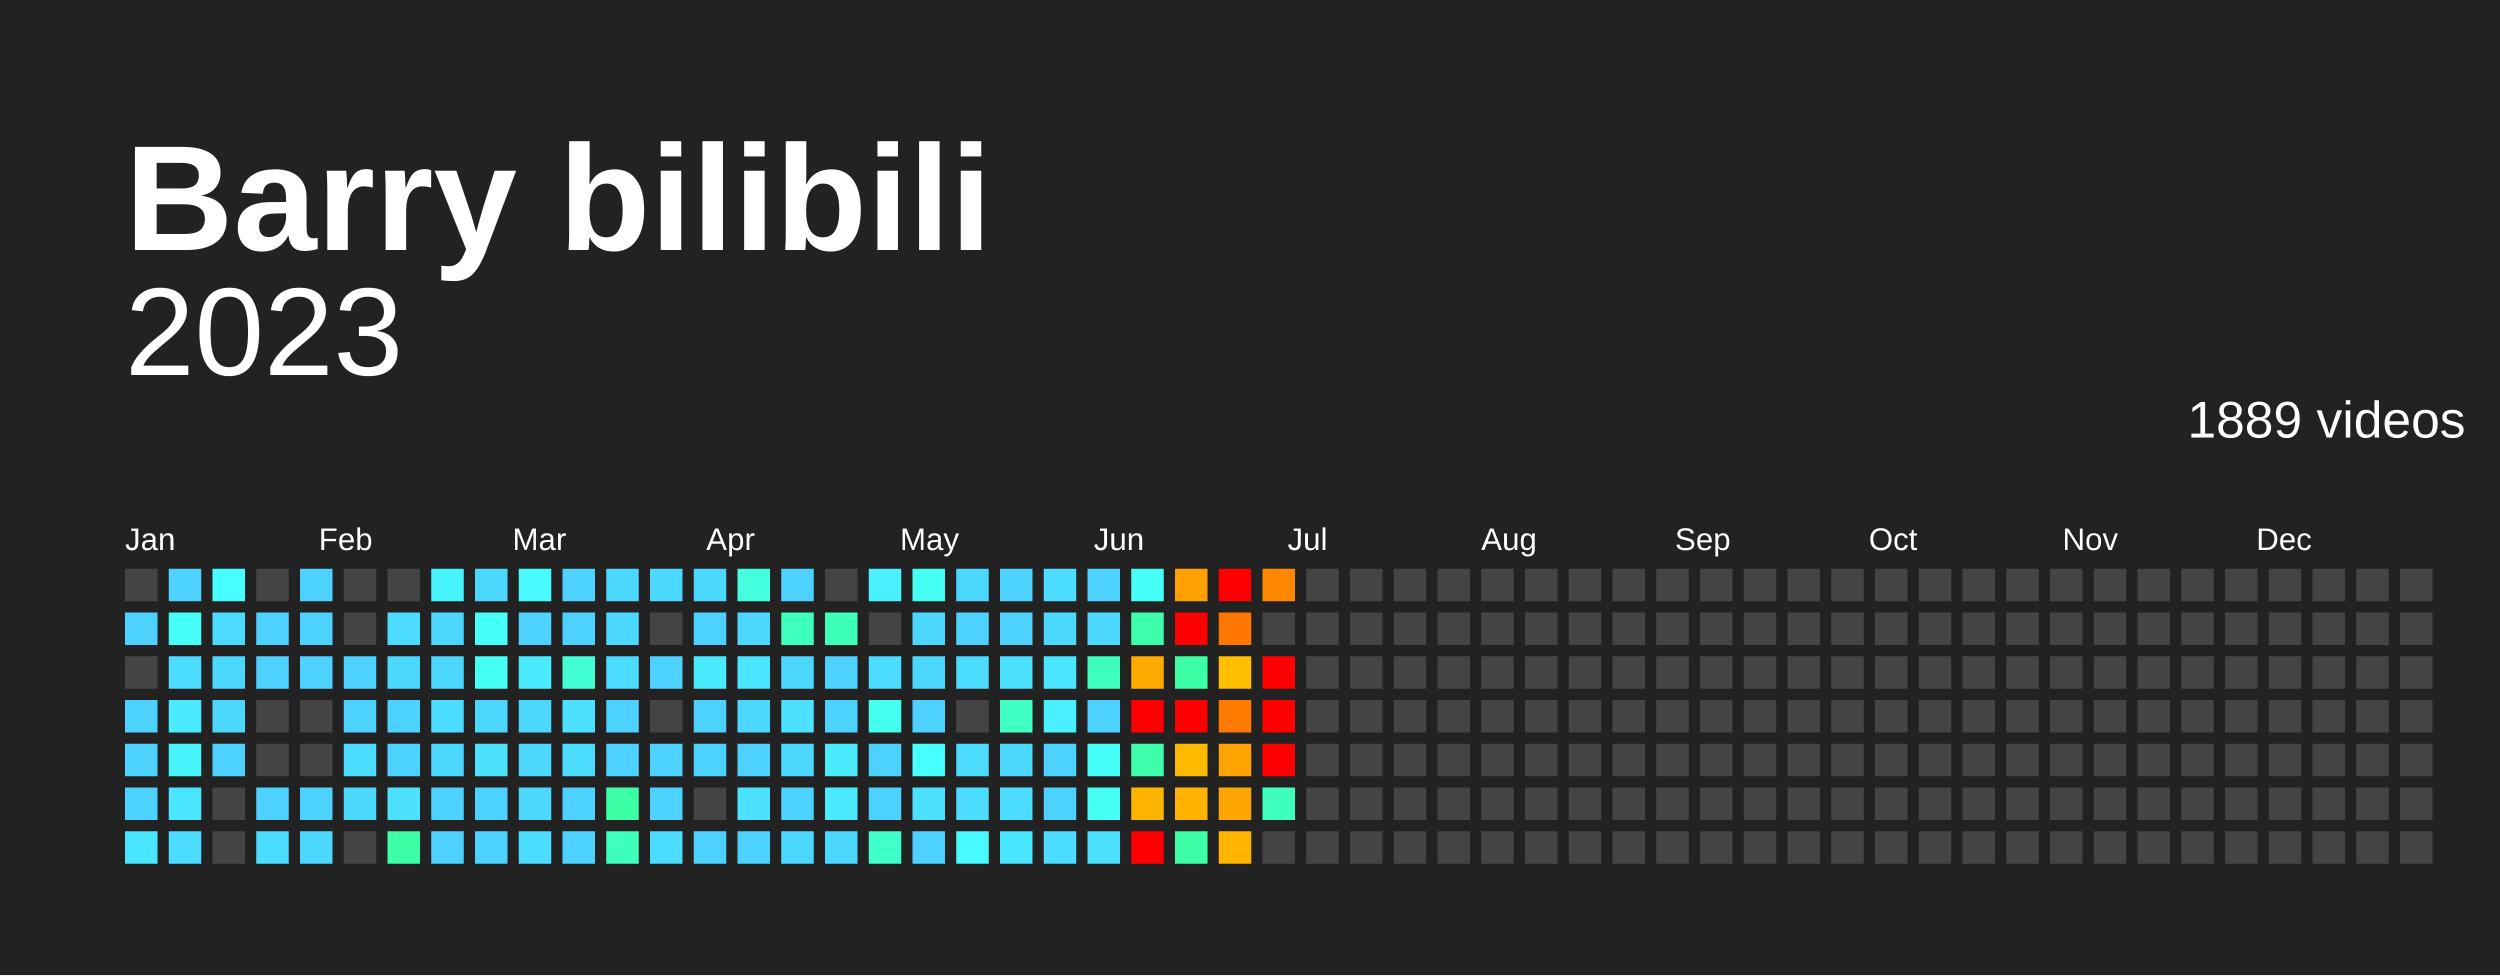
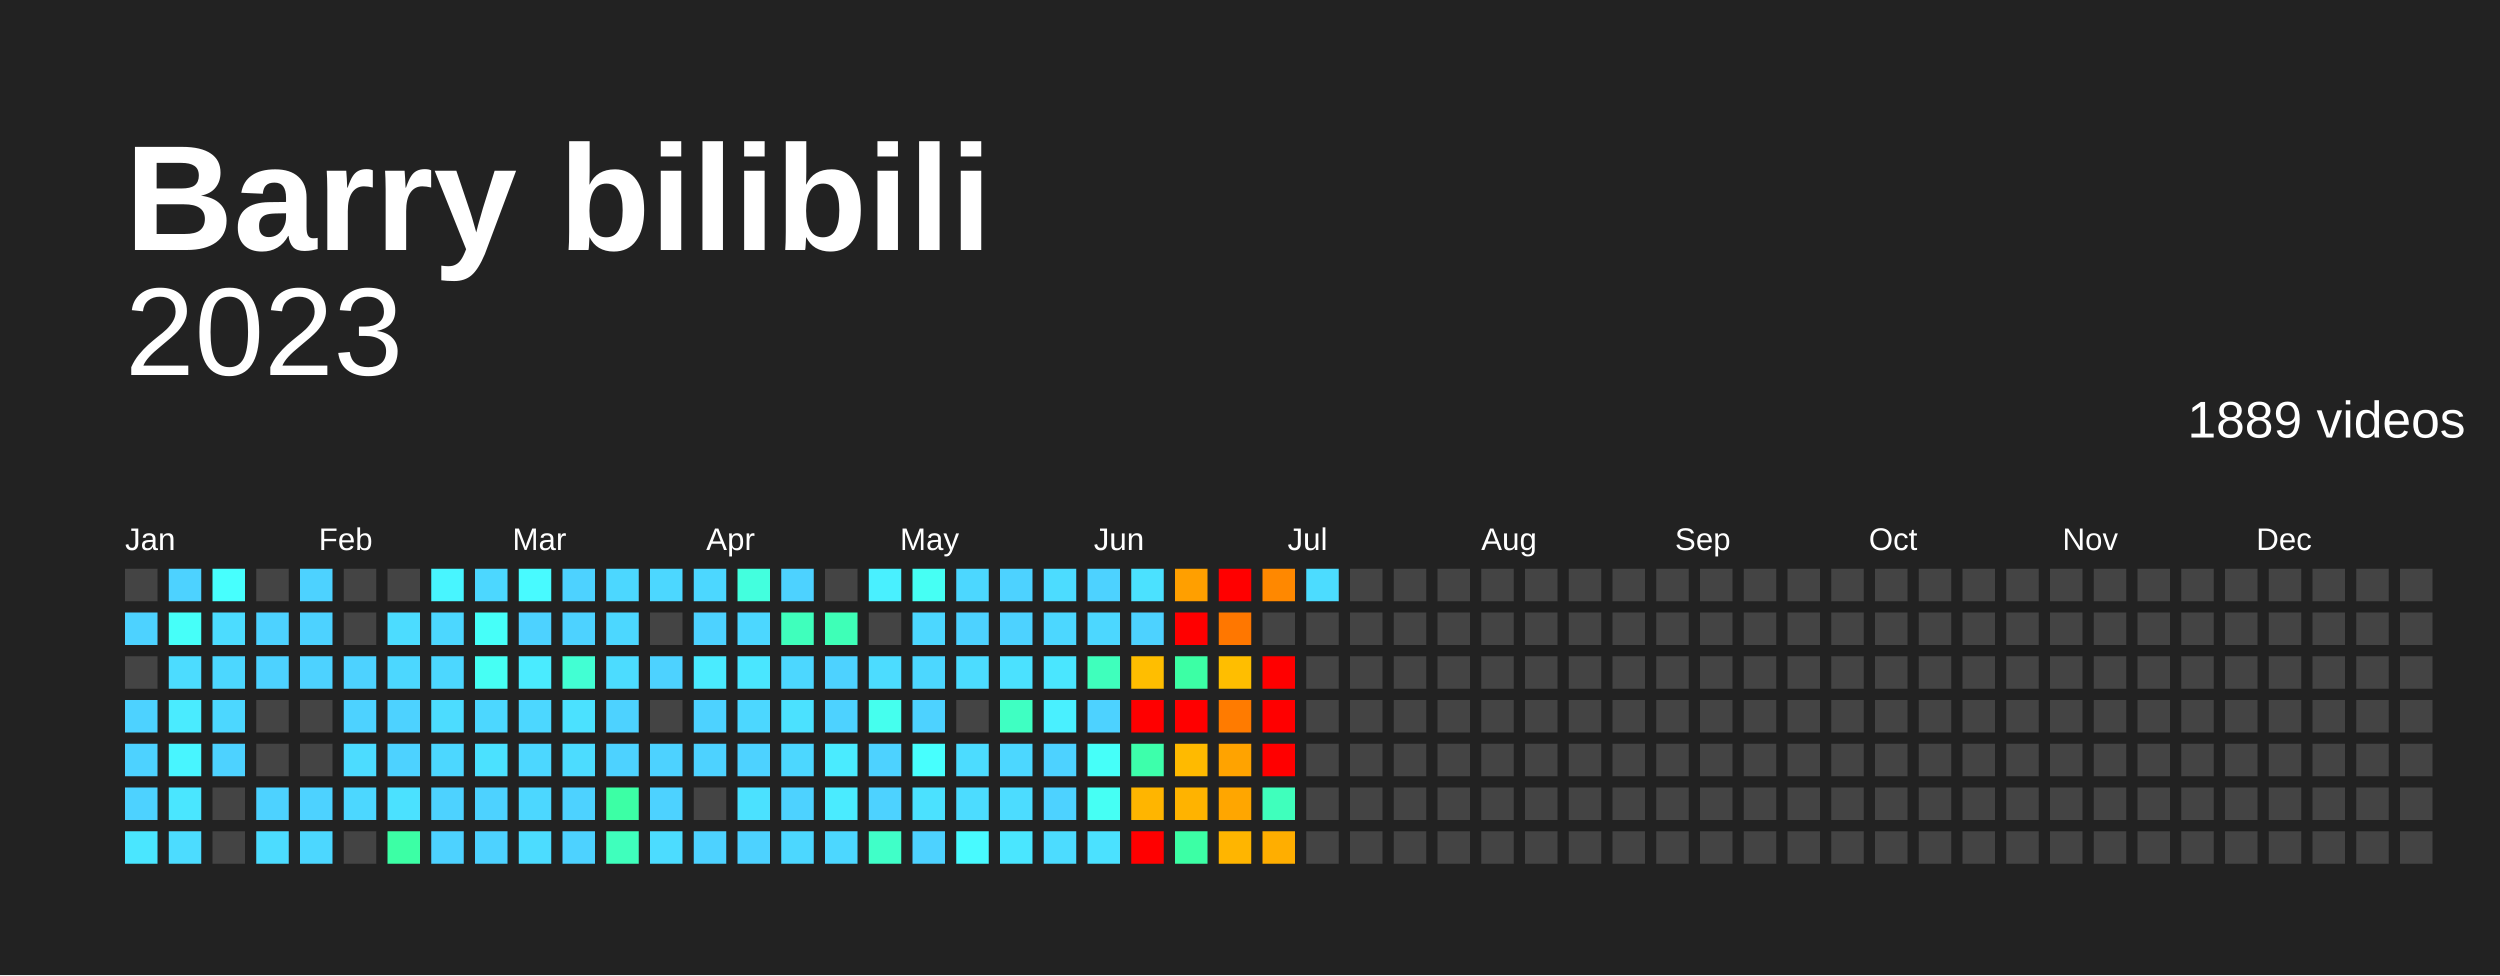
<svg xmlns="http://www.w3.org/2000/svg" baseProfile="full" height="78mm" version="1.1" viewBox="0,0,200,78" width="200mm">
  <defs />
  <rect fill="#222222" height="78" width="200" x="0" y="0" />
  <text fill="#FFFFFF" style="font-size:12px; font-family:Arial; font-weight:bold;" x="10" y="20">Barry bilibili</text>
  <text alignment-baseline="hanging" fill="#FFFFFF" style="font-size:10.0px; font-family:Arial;" x="10" y="30">2023</text>
  <text alignment-baseline="hanging" fill="#FFFFFF" style="font-size:4.125px; font-family:Arial;" x="175" y="35">1889 videos</text>
  <text fill="#FFFFFF" style="font-size:2.5px; font-family:Arial" x="10.0" y="44">Jan</text>
  <text fill="#FFFFFF" style="font-size:2.5px; font-family:Arial" x="25.5" y="44">Feb</text>
  <text fill="#FFFFFF" style="font-size:2.5px; font-family:Arial" x="41.0" y="44">Mar</text>
  <text fill="#FFFFFF" style="font-size:2.5px; font-family:Arial" x="56.5" y="44">Apr</text>
  <text fill="#FFFFFF" style="font-size:2.5px; font-family:Arial" x="72.0" y="44">May</text>
  <text fill="#FFFFFF" style="font-size:2.5px; font-family:Arial" x="87.5" y="44">Jun</text>
  <text fill="#FFFFFF" style="font-size:2.5px; font-family:Arial" x="103.0" y="44">Jul</text>
  <text fill="#FFFFFF" style="font-size:2.5px; font-family:Arial" x="118.5" y="44">Aug</text>
  <text fill="#FFFFFF" style="font-size:2.5px; font-family:Arial" x="134.0" y="44">Sep</text>
  <text fill="#FFFFFF" style="font-size:2.5px; font-family:Arial" x="149.5" y="44">Oct</text>
  <text fill="#FFFFFF" style="font-size:2.5px; font-family:Arial" x="165.0" y="44">Nov</text>
  <text fill="#FFFFFF" style="font-size:2.5px; font-family:Arial" x="180.5" y="44">Dec</text>
  <rect fill="#444444" height="2.6" width="2.6" x="10.0" y="45.5" />
  <rect fill="#4dd2ff" height="2.6" width="2.6" x="10.0" y="49.0" />
  <rect fill="#444444" height="2.6" width="2.6" x="10.0" y="52.5" />
  <rect fill="#4dd2ff" height="2.6" width="2.6" x="10.0" y="56.0" />
  <rect fill="#4dd2ff" height="2.6" width="2.6" x="10.0" y="59.5" />
  <rect fill="#4dd2ff" height="2.6" width="2.6" x="10.0" y="63.0" />
  <rect fill="#4ae6ff" height="2.6" width="2.6" x="10.0" y="66.5" />
  <rect fill="#4dd2ff" height="2.6" width="2.6" x="13.5" y="45.5" />
  <rect fill="#46fff9" height="2.6" width="2.6" x="13.5" y="49.0" />
  <rect fill="#4cdcff" height="2.6" width="2.6" x="13.5" y="52.5" />
  <rect fill="#4aebff" height="2.6" width="2.6" x="13.5" y="56.0" />
  <rect fill="#48f5ff" height="2.6" width="2.6" x="13.5" y="59.5" />
  <rect fill="#4ae6ff" height="2.6" width="2.6" x="13.5" y="63.0" />
  <rect fill="#4cdcff" height="2.6" width="2.6" x="13.5" y="66.5" />
  <rect fill="#47fffe" height="2.6" width="2.6" x="17.0" y="45.5" />
  <rect fill="#4cdcff" height="2.6" width="2.6" x="17.0" y="49.0" />
  <rect fill="#4cd7ff" height="2.6" width="2.6" x="17.0" y="52.5" />
  <rect fill="#4cd7ff" height="2.6" width="2.6" x="17.0" y="56.0" />
  <rect fill="#4dd2ff" height="2.6" width="2.6" x="17.0" y="59.5" />
  <rect fill="#444444" height="2.6" width="2.6" x="17.0" y="63.0" />
  <rect fill="#444444" height="2.6" width="2.6" x="17.0" y="66.5" />
  <rect fill="#444444" height="2.6" width="2.6" x="20.5" y="45.5" />
  <rect fill="#4dd2ff" height="2.6" width="2.6" x="20.5" y="49.0" />
  <rect fill="#4dd2ff" height="2.6" width="2.6" x="20.5" y="52.5" />
  <rect fill="#444444" height="2.6" width="2.6" x="20.5" y="56.0" />
  <rect fill="#444444" height="2.6" width="2.6" x="20.5" y="59.5" />
  <rect fill="#4dd2ff" height="2.6" width="2.6" x="20.5" y="63.0" />
  <rect fill="#4cdcff" height="2.6" width="2.6" x="20.5" y="66.5" />
  <rect fill="#4dd2ff" height="2.6" width="2.6" x="24.0" y="45.5" />
  <rect fill="#4dd2ff" height="2.6" width="2.6" x="24.0" y="49.0" />
  <rect fill="#4dd2ff" height="2.6" width="2.6" x="24.0" y="52.5" />
  <rect fill="#444444" height="2.6" width="2.6" x="24.0" y="56.0" />
  <rect fill="#444444" height="2.6" width="2.6" x="24.0" y="59.5" />
  <rect fill="#4dd2ff" height="2.6" width="2.6" x="24.0" y="63.0" />
  <rect fill="#4cd7ff" height="2.6" width="2.6" x="24.0" y="66.5" />
  <rect fill="#444444" height="2.6" width="2.6" x="27.5" y="45.5" />
  <rect fill="#444444" height="2.6" width="2.6" x="27.5" y="49.0" />
  <rect fill="#4dd2ff" height="2.6" width="2.6" x="27.5" y="52.5" />
  <rect fill="#4dd2ff" height="2.6" width="2.6" x="27.5" y="56.0" />
  <rect fill="#4cdcff" height="2.6" width="2.6" x="27.5" y="59.5" />
  <rect fill="#4cd7ff" height="2.6" width="2.6" x="27.5" y="63.0" />
  <rect fill="#444444" height="2.6" width="2.6" x="27.5" y="66.5" />
  <rect fill="#444444" height="2.6" width="2.6" x="31.0" y="45.5" />
  <rect fill="#4cdcff" height="2.6" width="2.6" x="31.0" y="49.0" />
  <rect fill="#4cd7ff" height="2.6" width="2.6" x="31.0" y="52.5" />
  <rect fill="#4dd2ff" height="2.6" width="2.6" x="31.0" y="56.0" />
  <rect fill="#4dd2ff" height="2.6" width="2.6" x="31.0" y="59.5" />
  <rect fill="#4be1ff" height="2.6" width="2.6" x="31.0" y="63.0" />
  <rect fill="#3cffa5" height="2.6" width="2.6" x="31.0" y="66.5" />
  <rect fill="#48f5ff" height="2.6" width="2.6" x="34.5" y="45.5" />
  <rect fill="#4cd7ff" height="2.6" width="2.6" x="34.5" y="49.0" />
  <rect fill="#4cd7ff" height="2.6" width="2.6" x="34.5" y="52.5" />
  <rect fill="#4cdcff" height="2.6" width="2.6" x="34.5" y="56.0" />
  <rect fill="#4cd7ff" height="2.6" width="2.6" x="34.5" y="59.5" />
  <rect fill="#4dd2ff" height="2.6" width="2.6" x="34.5" y="63.0" />
  <rect fill="#4dd2ff" height="2.6" width="2.6" x="34.5" y="66.5" />
  <rect fill="#4cd7ff" height="2.6" width="2.6" x="38.0" y="45.5" />
  <rect fill="#46fff9" height="2.6" width="2.6" x="38.0" y="49.0" />
  <rect fill="#46fff4" height="2.6" width="2.6" x="38.0" y="52.5" />
  <rect fill="#4cd7ff" height="2.6" width="2.6" x="38.0" y="56.0" />
  <rect fill="#4be1ff" height="2.6" width="2.6" x="38.0" y="59.5" />
  <rect fill="#4dd2ff" height="2.6" width="2.6" x="38.0" y="63.0" />
  <rect fill="#4dd2ff" height="2.6" width="2.6" x="38.0" y="66.5" />
  <rect fill="#48faff" height="2.6" width="2.6" x="41.5" y="45.5" />
  <rect fill="#4dd2ff" height="2.6" width="2.6" x="41.5" y="49.0" />
  <rect fill="#4aebff" height="2.6" width="2.6" x="41.5" y="52.5" />
  <rect fill="#4cd7ff" height="2.6" width="2.6" x="41.5" y="56.0" />
  <rect fill="#4cd7ff" height="2.6" width="2.6" x="41.5" y="59.5" />
  <rect fill="#4cd7ff" height="2.6" width="2.6" x="41.5" y="63.0" />
  <rect fill="#4cdcff" height="2.6" width="2.6" x="41.5" y="66.5" />
  <rect fill="#4dd2ff" height="2.6" width="2.6" x="45.0" y="45.5" />
  <rect fill="#4dd2ff" height="2.6" width="2.6" x="45.0" y="49.0" />
  <rect fill="#42ffd3" height="2.6" width="2.6" x="45.0" y="52.5" />
  <rect fill="#4be1ff" height="2.6" width="2.6" x="45.0" y="56.0" />
  <rect fill="#4cdcff" height="2.6" width="2.6" x="45.0" y="59.5" />
  <rect fill="#4dd2ff" height="2.6" width="2.6" x="45.0" y="63.0" />
  <rect fill="#4dd2ff" height="2.6" width="2.6" x="45.0" y="66.5" />
  <rect fill="#4cd7ff" height="2.6" width="2.6" x="48.5" y="45.5" />
  <rect fill="#4cd7ff" height="2.6" width="2.6" x="48.5" y="49.0" />
  <rect fill="#4cdcff" height="2.6" width="2.6" x="48.5" y="52.5" />
  <rect fill="#4dd2ff" height="2.6" width="2.6" x="48.5" y="56.0" />
  <rect fill="#4dd2ff" height="2.6" width="2.6" x="48.5" y="59.5" />
  <rect fill="#3cffa5" height="2.6" width="2.6" x="48.5" y="63.0" />
  <rect fill="#3fffbc" height="2.6" width="2.6" x="48.5" y="66.5" />
  <rect fill="#4cd7ff" height="2.6" width="2.6" x="52.0" y="45.5" />
  <rect fill="#444444" height="2.6" width="2.6" x="52.0" y="49.0" />
  <rect fill="#4dd2ff" height="2.6" width="2.6" x="52.0" y="52.5" />
  <rect fill="#444444" height="2.6" width="2.6" x="52.0" y="56.0" />
  <rect fill="#4dd2ff" height="2.6" width="2.6" x="52.0" y="59.5" />
  <rect fill="#4dd2ff" height="2.6" width="2.6" x="52.0" y="63.0" />
  <rect fill="#4cdcff" height="2.6" width="2.6" x="52.0" y="66.5" />
  <rect fill="#4cd7ff" height="2.6" width="2.6" x="55.5" y="45.5" />
  <rect fill="#4dd2ff" height="2.6" width="2.6" x="55.5" y="49.0" />
  <rect fill="#4aebff" height="2.6" width="2.6" x="55.5" y="52.5" />
  <rect fill="#4dd2ff" height="2.6" width="2.6" x="55.5" y="56.0" />
  <rect fill="#4dd2ff" height="2.6" width="2.6" x="55.5" y="59.5" />
  <rect fill="#444444" height="2.6" width="2.6" x="55.5" y="63.0" />
  <rect fill="#4dd2ff" height="2.6" width="2.6" x="55.5" y="66.5" />
  <rect fill="#43ffde" height="2.6" width="2.6" x="59.0" y="45.5" />
  <rect fill="#4cd7ff" height="2.6" width="2.6" x="59.0" y="49.0" />
  <rect fill="#4ae6ff" height="2.6" width="2.6" x="59.0" y="52.5" />
  <rect fill="#4cd7ff" height="2.6" width="2.6" x="59.0" y="56.0" />
  <rect fill="#4dd2ff" height="2.6" width="2.6" x="59.0" y="59.5" />
  <rect fill="#4be1ff" height="2.6" width="2.6" x="59.0" y="63.0" />
  <rect fill="#4dd2ff" height="2.6" width="2.6" x="59.0" y="66.5" />
  <rect fill="#4dd2ff" height="2.6" width="2.6" x="62.5" y="45.5" />
  <rect fill="#3fffbc" height="2.6" width="2.6" x="62.5" y="49.0" />
  <rect fill="#4cd7ff" height="2.6" width="2.6" x="62.5" y="52.5" />
  <rect fill="#4be1ff" height="2.6" width="2.6" x="62.5" y="56.0" />
  <rect fill="#4cd7ff" height="2.6" width="2.6" x="62.5" y="59.5" />
  <rect fill="#4dd2ff" height="2.6" width="2.6" x="62.5" y="63.0" />
  <rect fill="#4cd7ff" height="2.6" width="2.6" x="62.5" y="66.5" />
  <rect fill="#444444" height="2.6" width="2.6" x="66.0" y="45.5" />
  <rect fill="#3effb7" height="2.6" width="2.6" x="66.0" y="49.0" />
  <rect fill="#4dd2ff" height="2.6" width="2.6" x="66.0" y="52.5" />
  <rect fill="#4dd2ff" height="2.6" width="2.6" x="66.0" y="56.0" />
  <rect fill="#4aebff" height="2.6" width="2.6" x="66.0" y="59.5" />
  <rect fill="#4aebff" height="2.6" width="2.6" x="66.0" y="63.0" />
  <rect fill="#4cd7ff" height="2.6" width="2.6" x="66.0" y="66.5" />
  <rect fill="#49f0ff" height="2.6" width="2.6" x="69.5" y="45.5" />
  <rect fill="#444444" height="2.6" width="2.6" x="69.5" y="49.0" />
  <rect fill="#4cdcff" height="2.6" width="2.6" x="69.5" y="52.5" />
  <rect fill="#45ffee" height="2.6" width="2.6" x="69.5" y="56.0" />
  <rect fill="#4dd2ff" height="2.6" width="2.6" x="69.5" y="59.5" />
  <rect fill="#4dd2ff" height="2.6" width="2.6" x="69.5" y="63.0" />
  <rect fill="#40ffc8" height="2.6" width="2.6" x="69.5" y="66.5" />
  <rect fill="#46fff4" height="2.6" width="2.6" x="73.0" y="45.5" />
  <rect fill="#4cd7ff" height="2.6" width="2.6" x="73.0" y="49.0" />
  <rect fill="#4cd7ff" height="2.6" width="2.6" x="73.0" y="52.5" />
  <rect fill="#4dd2ff" height="2.6" width="2.6" x="73.0" y="56.0" />
  <rect fill="#47fffe" height="2.6" width="2.6" x="73.0" y="59.5" />
  <rect fill="#4be1ff" height="2.6" width="2.6" x="73.0" y="63.0" />
  <rect fill="#4dd2ff" height="2.6" width="2.6" x="73.0" y="66.5" />
  <rect fill="#4cd7ff" height="2.6" width="2.6" x="76.5" y="45.5" />
  <rect fill="#4dd2ff" height="2.6" width="2.6" x="76.5" y="49.0" />
  <rect fill="#4cdcff" height="2.6" width="2.6" x="76.5" y="52.5" />
  <rect fill="#444444" height="2.6" width="2.6" x="76.5" y="56.0" />
  <rect fill="#4cdcff" height="2.6" width="2.6" x="76.5" y="59.5" />
  <rect fill="#4cdcff" height="2.6" width="2.6" x="76.5" y="63.0" />
  <rect fill="#48faff" height="2.6" width="2.6" x="76.5" y="66.5" />
  <rect fill="#4dd2ff" height="2.6" width="2.6" x="80.0" y="45.5" />
  <rect fill="#4dd2ff" height="2.6" width="2.6" x="80.0" y="49.0" />
  <rect fill="#4be1ff" height="2.6" width="2.6" x="80.0" y="52.5" />
  <rect fill="#3fffc2" height="2.6" width="2.6" x="80.0" y="56.0" />
  <rect fill="#4cd7ff" height="2.6" width="2.6" x="80.0" y="59.5" />
  <rect fill="#4cdcff" height="2.6" width="2.6" x="80.0" y="63.0" />
  <rect fill="#4ae6ff" height="2.6" width="2.6" x="80.0" y="66.5" />
  <rect fill="#4cdcff" height="2.6" width="2.6" x="83.5" y="45.5" />
  <rect fill="#4cd7ff" height="2.6" width="2.6" x="83.5" y="49.0" />
  <rect fill="#4ae6ff" height="2.6" width="2.6" x="83.5" y="52.5" />
  <rect fill="#49f0ff" height="2.6" width="2.6" x="83.5" y="56.0" />
  <rect fill="#4dd2ff" height="2.6" width="2.6" x="83.5" y="59.5" />
  <rect fill="#4dd2ff" height="2.6" width="2.6" x="83.5" y="63.0" />
  <rect fill="#4cdcff" height="2.6" width="2.6" x="83.5" y="66.5" />
  <rect fill="#4dd2ff" height="2.6" width="2.6" x="87.0" y="45.5" />
  <rect fill="#4cd7ff" height="2.6" width="2.6" x="87.0" y="49.0" />
  <rect fill="#3fffbc" height="2.6" width="2.6" x="87.0" y="52.5" />
  <rect fill="#4dd2ff" height="2.6" width="2.6" x="87.0" y="56.0" />
  <rect fill="#46fff9" height="2.6" width="2.6" x="87.0" y="59.5" />
  <rect fill="#46fff4" height="2.6" width="2.6" x="87.0" y="63.0" />
  <rect fill="#4be1ff" height="2.6" width="2.6" x="87.0" y="66.5" />
-   <rect fill="#46fff9" height="2.6" width="2.6" x="90.5" y="45.5" />
-   <rect fill="#3dffab" height="2.6" width="2.6" x="90.5" y="49.0" />
-   <rect fill="#ffaa00" height="2.6" width="2.6" x="90.5" y="52.5" />
+   <rect fill="#4be1ff" height="2.6" width="2.6" x="90.5" y="45.5" />
+   <rect fill="#4dd2ff" height="2.6" width="2.6" x="90.5" y="49.0" />
+   <rect fill="#ffbe00" height="2.6" width="2.6" x="90.5" y="52.5" />
  <rect fill="red" height="2.6" width="2.6" x="90.5" y="56.0" />
  <rect fill="#3dffab" height="2.6" width="2.6" x="90.5" y="59.5" />
  <rect fill="#ffb500" height="2.6" width="2.6" x="90.5" y="63.0" />
  <rect fill="red" height="2.6" width="2.6" x="90.5" y="66.5" />
  <rect fill="#ff9f00" height="2.6" width="2.6" x="94.0" y="45.5" />
  <rect fill="red" height="2.6" width="2.6" x="94.0" y="49.0" />
  <rect fill="#3cffa5" height="2.6" width="2.6" x="94.0" y="52.5" />
  <rect fill="red" height="2.6" width="2.6" x="94.0" y="56.0" />
  <rect fill="#ffba00" height="2.6" width="2.6" x="94.0" y="59.5" />
  <rect fill="#ffb300" height="2.6" width="2.6" x="94.0" y="63.0" />
  <rect fill="#3cffa5" height="2.6" width="2.6" x="94.0" y="66.5" />
  <rect fill="red" height="2.6" width="2.6" x="97.5" y="45.5" />
  <rect fill="#ff7700" height="2.6" width="2.6" x="97.5" y="49.0" />
  <rect fill="#ffbe00" height="2.6" width="2.6" x="97.5" y="52.5" />
  <rect fill="#ff7b00" height="2.6" width="2.6" x="97.5" y="56.0" />
  <rect fill="#ffa300" height="2.6" width="2.6" x="97.5" y="59.5" />
  <rect fill="#ffa600" height="2.6" width="2.6" x="97.5" y="63.0" />
  <rect fill="#ffb500" height="2.6" width="2.6" x="97.5" y="66.5" />
  <rect fill="#ff8800" height="2.6" width="2.6" x="101.0" y="45.5" />
  <rect fill="#444444" height="2.6" width="2.6" x="101.0" y="49.0" />
  <rect fill="red" height="2.6" width="2.6" x="101.0" y="52.5" />
  <rect fill="red" height="2.6" width="2.6" x="101.0" y="56.0" />
  <rect fill="red" height="2.6" width="2.6" x="101.0" y="59.5" />
  <rect fill="#3fffbc" height="2.6" width="2.6" x="101.0" y="63.0" />
-   <rect fill="#444444" height="2.6" width="2.6" x="101.0" y="66.5" />
-   <rect fill="#444444" height="2.6" width="2.6" x="104.5" y="45.5" />
+   <rect fill="#ffae00" height="2.6" width="2.6" x="101.0" y="66.5" />
+   <rect fill="#4cdcff" height="2.6" width="2.6" x="104.5" y="45.5" />
  <rect fill="#444444" height="2.6" width="2.6" x="104.5" y="49.0" />
  <rect fill="#444444" height="2.6" width="2.6" x="104.5" y="52.5" />
  <rect fill="#444444" height="2.6" width="2.6" x="104.5" y="56.0" />
  <rect fill="#444444" height="2.6" width="2.6" x="104.5" y="59.5" />
  <rect fill="#444444" height="2.6" width="2.6" x="104.5" y="63.0" />
  <rect fill="#444444" height="2.6" width="2.6" x="104.5" y="66.5" />
  <rect fill="#444444" height="2.6" width="2.6" x="108.0" y="45.5" />
  <rect fill="#444444" height="2.6" width="2.6" x="108.0" y="49.0" />
  <rect fill="#444444" height="2.6" width="2.6" x="108.0" y="52.5" />
  <rect fill="#444444" height="2.6" width="2.6" x="108.0" y="56.0" />
  <rect fill="#444444" height="2.6" width="2.6" x="108.0" y="59.5" />
  <rect fill="#444444" height="2.6" width="2.6" x="108.0" y="63.0" />
  <rect fill="#444444" height="2.6" width="2.6" x="108.0" y="66.5" />
  <rect fill="#444444" height="2.6" width="2.6" x="111.5" y="45.5" />
  <rect fill="#444444" height="2.6" width="2.6" x="111.5" y="49.0" />
  <rect fill="#444444" height="2.6" width="2.6" x="111.5" y="52.5" />
  <rect fill="#444444" height="2.6" width="2.6" x="111.5" y="56.0" />
  <rect fill="#444444" height="2.6" width="2.6" x="111.5" y="59.5" />
  <rect fill="#444444" height="2.6" width="2.6" x="111.5" y="63.0" />
  <rect fill="#444444" height="2.6" width="2.6" x="111.5" y="66.5" />
  <rect fill="#444444" height="2.6" width="2.6" x="115.0" y="45.5" />
  <rect fill="#444444" height="2.6" width="2.6" x="115.0" y="49.0" />
  <rect fill="#444444" height="2.6" width="2.6" x="115.0" y="52.5" />
  <rect fill="#444444" height="2.6" width="2.6" x="115.0" y="56.0" />
  <rect fill="#444444" height="2.6" width="2.6" x="115.0" y="59.5" />
  <rect fill="#444444" height="2.6" width="2.6" x="115.0" y="63.0" />
  <rect fill="#444444" height="2.6" width="2.6" x="115.0" y="66.5" />
  <rect fill="#444444" height="2.6" width="2.6" x="118.5" y="45.5" />
  <rect fill="#444444" height="2.6" width="2.6" x="118.5" y="49.0" />
  <rect fill="#444444" height="2.6" width="2.6" x="118.5" y="52.5" />
  <rect fill="#444444" height="2.6" width="2.6" x="118.5" y="56.0" />
  <rect fill="#444444" height="2.6" width="2.6" x="118.5" y="59.5" />
  <rect fill="#444444" height="2.6" width="2.6" x="118.5" y="63.0" />
  <rect fill="#444444" height="2.6" width="2.6" x="118.5" y="66.5" />
  <rect fill="#444444" height="2.6" width="2.6" x="122.0" y="45.5" />
  <rect fill="#444444" height="2.6" width="2.6" x="122.0" y="49.0" />
  <rect fill="#444444" height="2.6" width="2.6" x="122.0" y="52.5" />
  <rect fill="#444444" height="2.6" width="2.6" x="122.0" y="56.0" />
  <rect fill="#444444" height="2.6" width="2.6" x="122.0" y="59.5" />
  <rect fill="#444444" height="2.6" width="2.6" x="122.0" y="63.0" />
  <rect fill="#444444" height="2.6" width="2.6" x="122.0" y="66.5" />
  <rect fill="#444444" height="2.6" width="2.6" x="125.5" y="45.5" />
  <rect fill="#444444" height="2.6" width="2.6" x="125.5" y="49.0" />
  <rect fill="#444444" height="2.6" width="2.6" x="125.5" y="52.5" />
  <rect fill="#444444" height="2.6" width="2.6" x="125.5" y="56.0" />
  <rect fill="#444444" height="2.6" width="2.6" x="125.5" y="59.5" />
  <rect fill="#444444" height="2.6" width="2.6" x="125.5" y="63.0" />
  <rect fill="#444444" height="2.6" width="2.6" x="125.5" y="66.5" />
  <rect fill="#444444" height="2.6" width="2.6" x="129.0" y="45.5" />
  <rect fill="#444444" height="2.6" width="2.6" x="129.0" y="49.0" />
  <rect fill="#444444" height="2.6" width="2.6" x="129.0" y="52.5" />
  <rect fill="#444444" height="2.6" width="2.6" x="129.0" y="56.0" />
  <rect fill="#444444" height="2.6" width="2.6" x="129.0" y="59.5" />
  <rect fill="#444444" height="2.6" width="2.6" x="129.0" y="63.0" />
  <rect fill="#444444" height="2.6" width="2.6" x="129.0" y="66.5" />
  <rect fill="#444444" height="2.6" width="2.6" x="132.5" y="45.5" />
  <rect fill="#444444" height="2.6" width="2.6" x="132.5" y="49.0" />
  <rect fill="#444444" height="2.6" width="2.6" x="132.5" y="52.5" />
  <rect fill="#444444" height="2.6" width="2.6" x="132.5" y="56.0" />
  <rect fill="#444444" height="2.6" width="2.6" x="132.5" y="59.5" />
  <rect fill="#444444" height="2.6" width="2.6" x="132.5" y="63.0" />
  <rect fill="#444444" height="2.6" width="2.6" x="132.5" y="66.5" />
  <rect fill="#444444" height="2.6" width="2.6" x="136.0" y="45.5" />
  <rect fill="#444444" height="2.6" width="2.6" x="136.0" y="49.0" />
  <rect fill="#444444" height="2.6" width="2.6" x="136.0" y="52.5" />
  <rect fill="#444444" height="2.6" width="2.6" x="136.0" y="56.0" />
  <rect fill="#444444" height="2.6" width="2.6" x="136.0" y="59.5" />
  <rect fill="#444444" height="2.6" width="2.6" x="136.0" y="63.0" />
  <rect fill="#444444" height="2.6" width="2.6" x="136.0" y="66.5" />
  <rect fill="#444444" height="2.6" width="2.6" x="139.5" y="45.5" />
  <rect fill="#444444" height="2.6" width="2.6" x="139.5" y="49.0" />
  <rect fill="#444444" height="2.6" width="2.6" x="139.5" y="52.5" />
  <rect fill="#444444" height="2.6" width="2.6" x="139.5" y="56.0" />
  <rect fill="#444444" height="2.6" width="2.6" x="139.5" y="59.5" />
  <rect fill="#444444" height="2.6" width="2.6" x="139.5" y="63.0" />
  <rect fill="#444444" height="2.6" width="2.6" x="139.5" y="66.5" />
  <rect fill="#444444" height="2.6" width="2.6" x="143.0" y="45.5" />
  <rect fill="#444444" height="2.6" width="2.6" x="143.0" y="49.0" />
  <rect fill="#444444" height="2.6" width="2.6" x="143.0" y="52.5" />
  <rect fill="#444444" height="2.6" width="2.6" x="143.0" y="56.0" />
  <rect fill="#444444" height="2.6" width="2.6" x="143.0" y="59.5" />
  <rect fill="#444444" height="2.6" width="2.6" x="143.0" y="63.0" />
  <rect fill="#444444" height="2.6" width="2.6" x="143.0" y="66.5" />
  <rect fill="#444444" height="2.6" width="2.6" x="146.5" y="45.5" />
  <rect fill="#444444" height="2.6" width="2.6" x="146.5" y="49.0" />
  <rect fill="#444444" height="2.6" width="2.6" x="146.5" y="52.5" />
  <rect fill="#444444" height="2.6" width="2.6" x="146.5" y="56.0" />
  <rect fill="#444444" height="2.6" width="2.6" x="146.5" y="59.5" />
  <rect fill="#444444" height="2.6" width="2.6" x="146.5" y="63.0" />
  <rect fill="#444444" height="2.6" width="2.6" x="146.5" y="66.5" />
  <rect fill="#444444" height="2.6" width="2.6" x="150.0" y="45.5" />
  <rect fill="#444444" height="2.6" width="2.6" x="150.0" y="49.0" />
  <rect fill="#444444" height="2.6" width="2.6" x="150.0" y="52.5" />
  <rect fill="#444444" height="2.6" width="2.6" x="150.0" y="56.0" />
  <rect fill="#444444" height="2.6" width="2.6" x="150.0" y="59.5" />
  <rect fill="#444444" height="2.6" width="2.6" x="150.0" y="63.0" />
  <rect fill="#444444" height="2.6" width="2.6" x="150.0" y="66.5" />
  <rect fill="#444444" height="2.6" width="2.6" x="153.5" y="45.5" />
  <rect fill="#444444" height="2.6" width="2.6" x="153.5" y="49.0" />
  <rect fill="#444444" height="2.6" width="2.6" x="153.5" y="52.5" />
  <rect fill="#444444" height="2.6" width="2.6" x="153.5" y="56.0" />
  <rect fill="#444444" height="2.6" width="2.6" x="153.5" y="59.5" />
  <rect fill="#444444" height="2.6" width="2.6" x="153.5" y="63.0" />
  <rect fill="#444444" height="2.6" width="2.6" x="153.5" y="66.5" />
  <rect fill="#444444" height="2.6" width="2.6" x="157.0" y="45.5" />
  <rect fill="#444444" height="2.6" width="2.6" x="157.0" y="49.0" />
  <rect fill="#444444" height="2.6" width="2.6" x="157.0" y="52.5" />
  <rect fill="#444444" height="2.6" width="2.6" x="157.0" y="56.0" />
  <rect fill="#444444" height="2.6" width="2.6" x="157.0" y="59.5" />
  <rect fill="#444444" height="2.6" width="2.6" x="157.0" y="63.0" />
  <rect fill="#444444" height="2.6" width="2.6" x="157.0" y="66.5" />
  <rect fill="#444444" height="2.6" width="2.6" x="160.5" y="45.5" />
  <rect fill="#444444" height="2.6" width="2.6" x="160.5" y="49.0" />
  <rect fill="#444444" height="2.6" width="2.6" x="160.5" y="52.5" />
  <rect fill="#444444" height="2.6" width="2.6" x="160.5" y="56.0" />
  <rect fill="#444444" height="2.6" width="2.6" x="160.5" y="59.5" />
  <rect fill="#444444" height="2.6" width="2.6" x="160.5" y="63.0" />
  <rect fill="#444444" height="2.6" width="2.6" x="160.5" y="66.5" />
  <rect fill="#444444" height="2.6" width="2.6" x="164.0" y="45.5" />
  <rect fill="#444444" height="2.6" width="2.6" x="164.0" y="49.0" />
  <rect fill="#444444" height="2.6" width="2.6" x="164.0" y="52.5" />
  <rect fill="#444444" height="2.6" width="2.6" x="164.0" y="56.0" />
  <rect fill="#444444" height="2.6" width="2.6" x="164.0" y="59.5" />
  <rect fill="#444444" height="2.6" width="2.6" x="164.0" y="63.0" />
  <rect fill="#444444" height="2.6" width="2.6" x="164.0" y="66.5" />
  <rect fill="#444444" height="2.6" width="2.6" x="167.5" y="45.5" />
  <rect fill="#444444" height="2.6" width="2.6" x="167.5" y="49.0" />
  <rect fill="#444444" height="2.6" width="2.6" x="167.5" y="52.5" />
  <rect fill="#444444" height="2.6" width="2.6" x="167.5" y="56.0" />
  <rect fill="#444444" height="2.6" width="2.6" x="167.5" y="59.5" />
  <rect fill="#444444" height="2.6" width="2.6" x="167.5" y="63.0" />
  <rect fill="#444444" height="2.6" width="2.6" x="167.5" y="66.5" />
  <rect fill="#444444" height="2.6" width="2.6" x="171.0" y="45.5" />
  <rect fill="#444444" height="2.6" width="2.6" x="171.0" y="49.0" />
  <rect fill="#444444" height="2.6" width="2.6" x="171.0" y="52.5" />
  <rect fill="#444444" height="2.6" width="2.6" x="171.0" y="56.0" />
  <rect fill="#444444" height="2.6" width="2.6" x="171.0" y="59.5" />
  <rect fill="#444444" height="2.6" width="2.6" x="171.0" y="63.0" />
  <rect fill="#444444" height="2.6" width="2.6" x="171.0" y="66.5" />
  <rect fill="#444444" height="2.6" width="2.6" x="174.5" y="45.5" />
  <rect fill="#444444" height="2.6" width="2.6" x="174.5" y="49.0" />
  <rect fill="#444444" height="2.6" width="2.6" x="174.5" y="52.5" />
  <rect fill="#444444" height="2.6" width="2.6" x="174.5" y="56.0" />
  <rect fill="#444444" height="2.6" width="2.6" x="174.5" y="59.5" />
  <rect fill="#444444" height="2.6" width="2.6" x="174.5" y="63.0" />
  <rect fill="#444444" height="2.6" width="2.6" x="174.5" y="66.5" />
  <rect fill="#444444" height="2.6" width="2.6" x="178.0" y="45.5" />
  <rect fill="#444444" height="2.6" width="2.6" x="178.0" y="49.0" />
  <rect fill="#444444" height="2.6" width="2.6" x="178.0" y="52.5" />
  <rect fill="#444444" height="2.6" width="2.6" x="178.0" y="56.0" />
  <rect fill="#444444" height="2.6" width="2.6" x="178.0" y="59.5" />
  <rect fill="#444444" height="2.6" width="2.6" x="178.0" y="63.0" />
  <rect fill="#444444" height="2.6" width="2.6" x="178.0" y="66.5" />
  <rect fill="#444444" height="2.6" width="2.6" x="181.5" y="45.5" />
  <rect fill="#444444" height="2.6" width="2.6" x="181.5" y="49.0" />
  <rect fill="#444444" height="2.6" width="2.6" x="181.5" y="52.5" />
  <rect fill="#444444" height="2.6" width="2.6" x="181.5" y="56.0" />
  <rect fill="#444444" height="2.6" width="2.6" x="181.5" y="59.5" />
  <rect fill="#444444" height="2.6" width="2.6" x="181.5" y="63.0" />
  <rect fill="#444444" height="2.6" width="2.6" x="181.5" y="66.5" />
  <rect fill="#444444" height="2.6" width="2.6" x="185.0" y="45.5" />
  <rect fill="#444444" height="2.6" width="2.6" x="185.0" y="49.0" />
  <rect fill="#444444" height="2.6" width="2.6" x="185.0" y="52.5" />
  <rect fill="#444444" height="2.6" width="2.6" x="185.0" y="56.0" />
  <rect fill="#444444" height="2.6" width="2.6" x="185.0" y="59.5" />
  <rect fill="#444444" height="2.6" width="2.6" x="185.0" y="63.0" />
  <rect fill="#444444" height="2.6" width="2.6" x="185.0" y="66.5" />
  <rect fill="#444444" height="2.6" width="2.6" x="188.5" y="45.5" />
  <rect fill="#444444" height="2.6" width="2.6" x="188.5" y="49.0" />
  <rect fill="#444444" height="2.6" width="2.6" x="188.5" y="52.5" />
  <rect fill="#444444" height="2.6" width="2.6" x="188.5" y="56.0" />
  <rect fill="#444444" height="2.6" width="2.6" x="188.5" y="59.5" />
  <rect fill="#444444" height="2.6" width="2.6" x="188.5" y="63.0" />
  <rect fill="#444444" height="2.6" width="2.6" x="188.5" y="66.5" />
  <rect fill="#444444" height="2.6" width="2.6" x="192.0" y="45.5" />
  <rect fill="#444444" height="2.6" width="2.6" x="192.0" y="49.0" />
  <rect fill="#444444" height="2.6" width="2.6" x="192.0" y="52.5" />
  <rect fill="#444444" height="2.6" width="2.6" x="192.0" y="56.0" />
  <rect fill="#444444" height="2.6" width="2.6" x="192.0" y="59.5" />
  <rect fill="#444444" height="2.6" width="2.6" x="192.0" y="63.0" />
  <rect fill="#444444" height="2.6" width="2.6" x="192.0" y="66.5" />
</svg>
